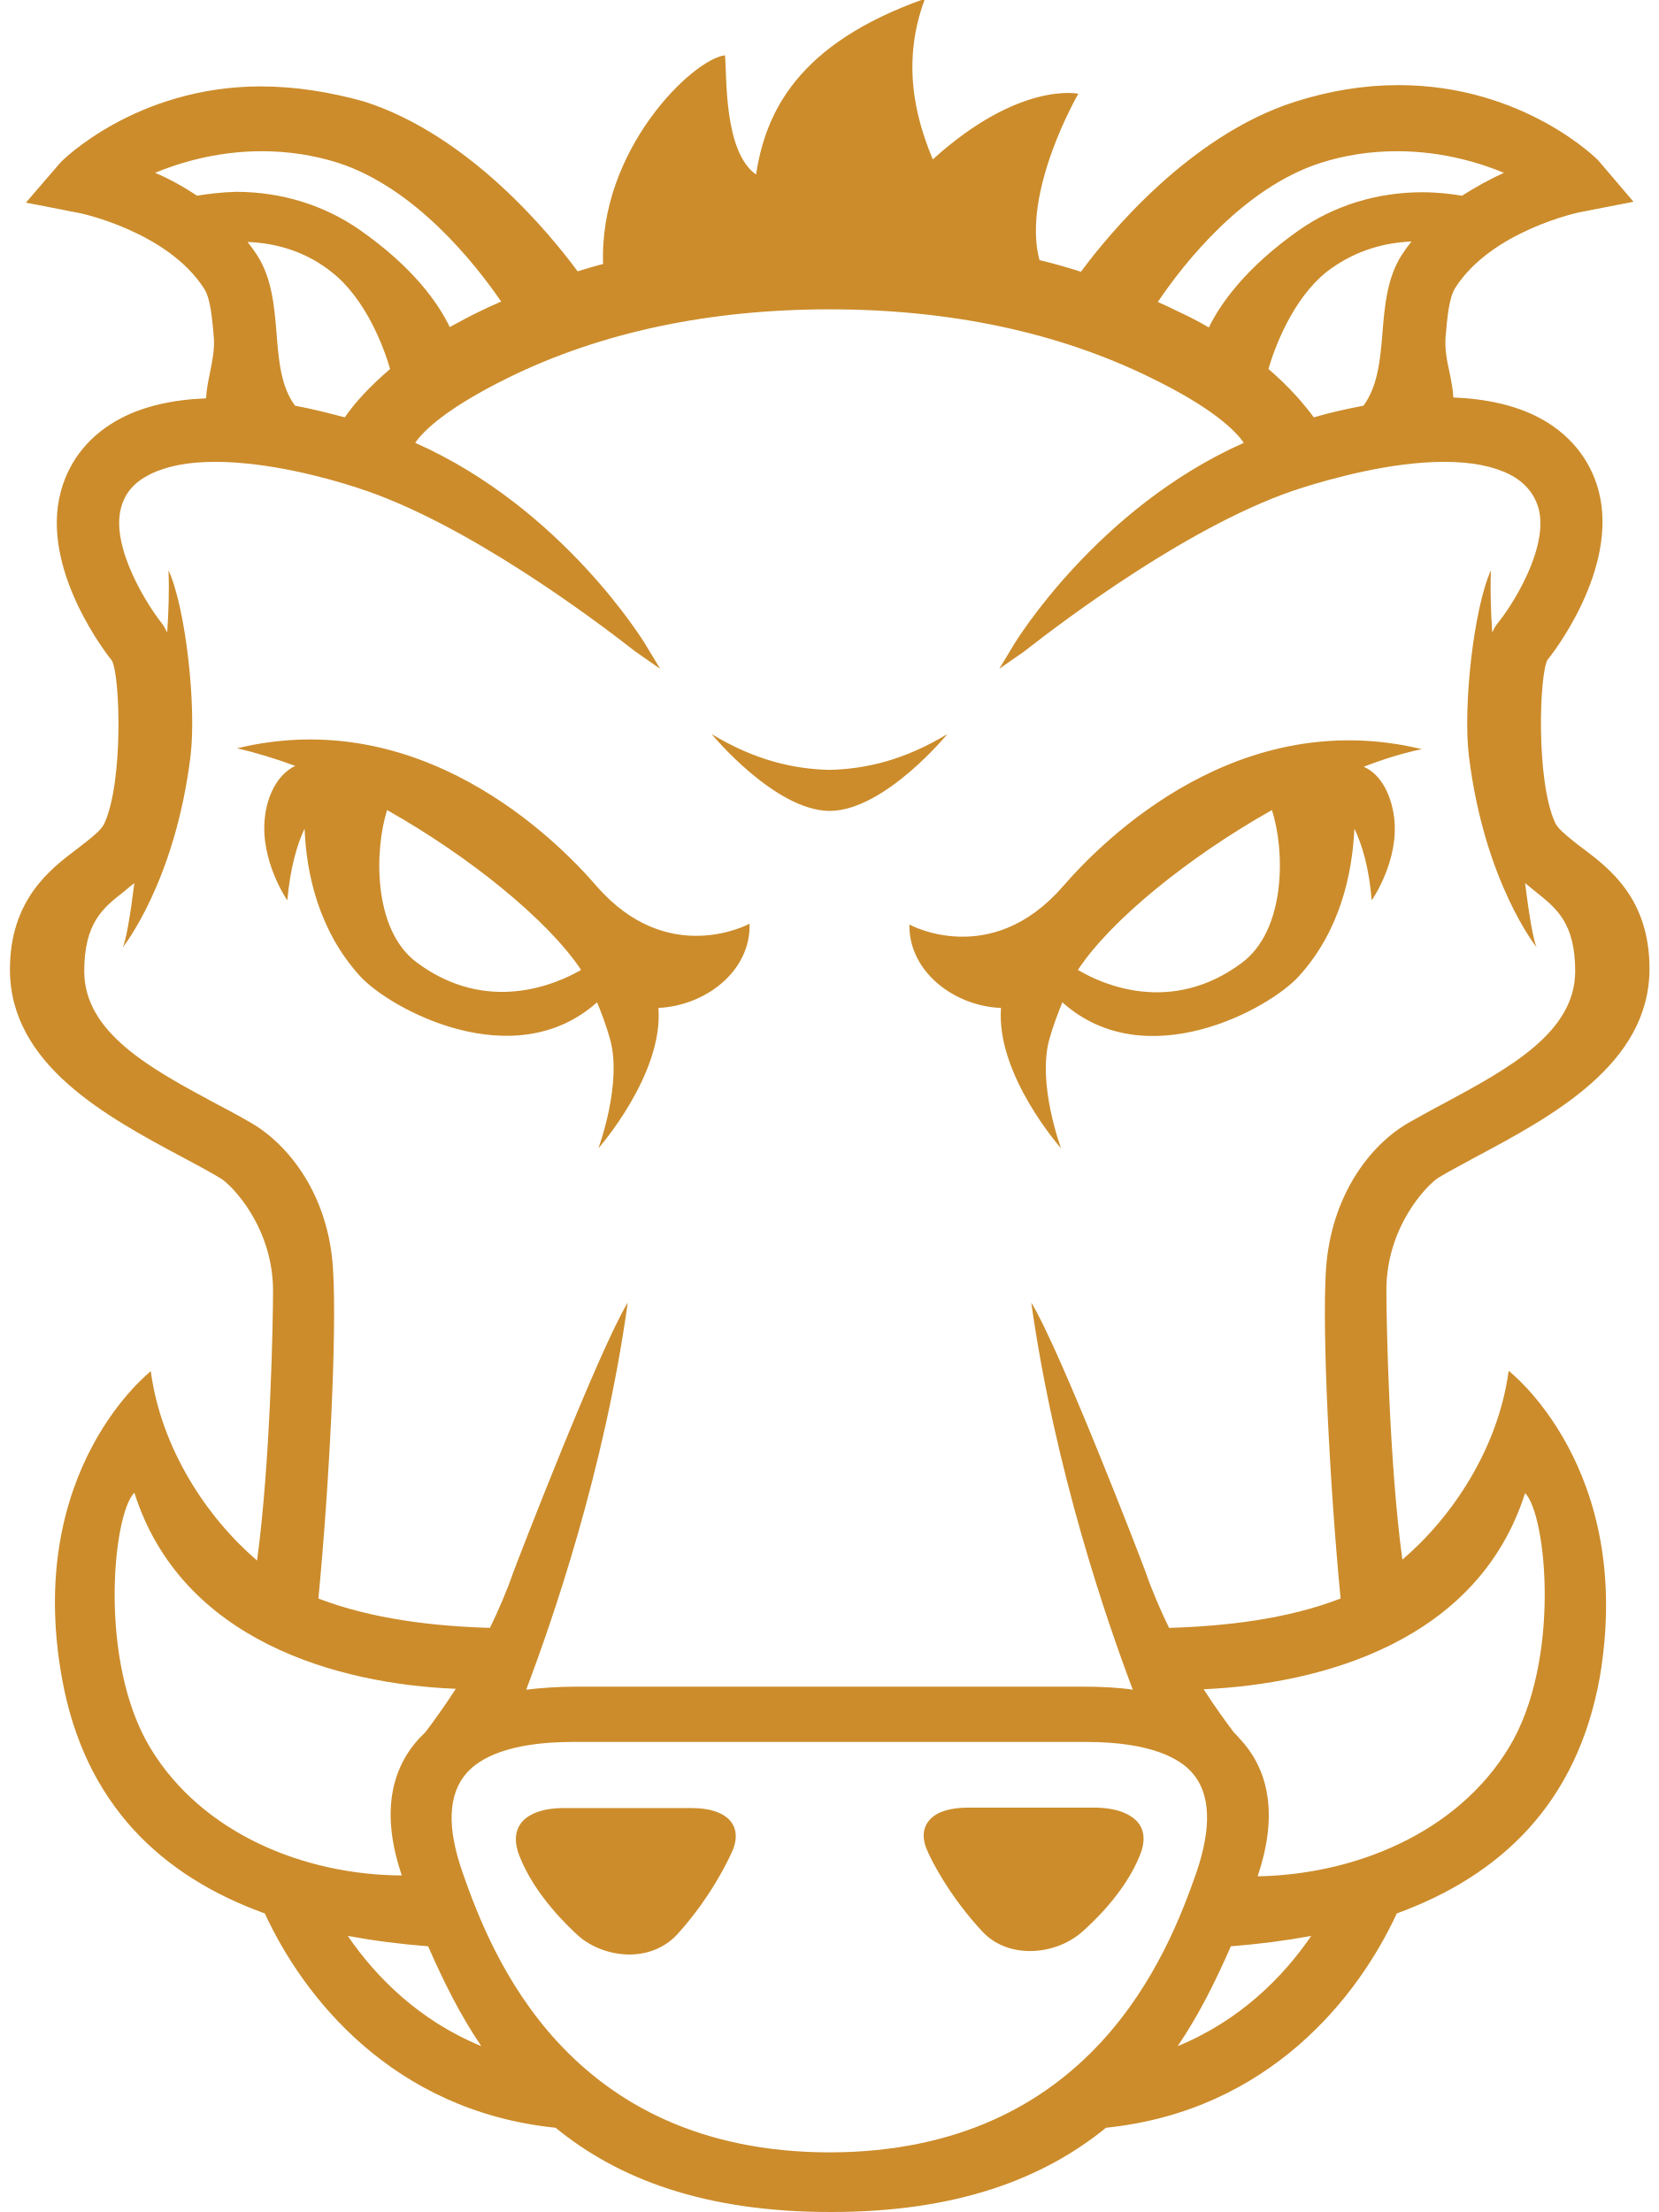
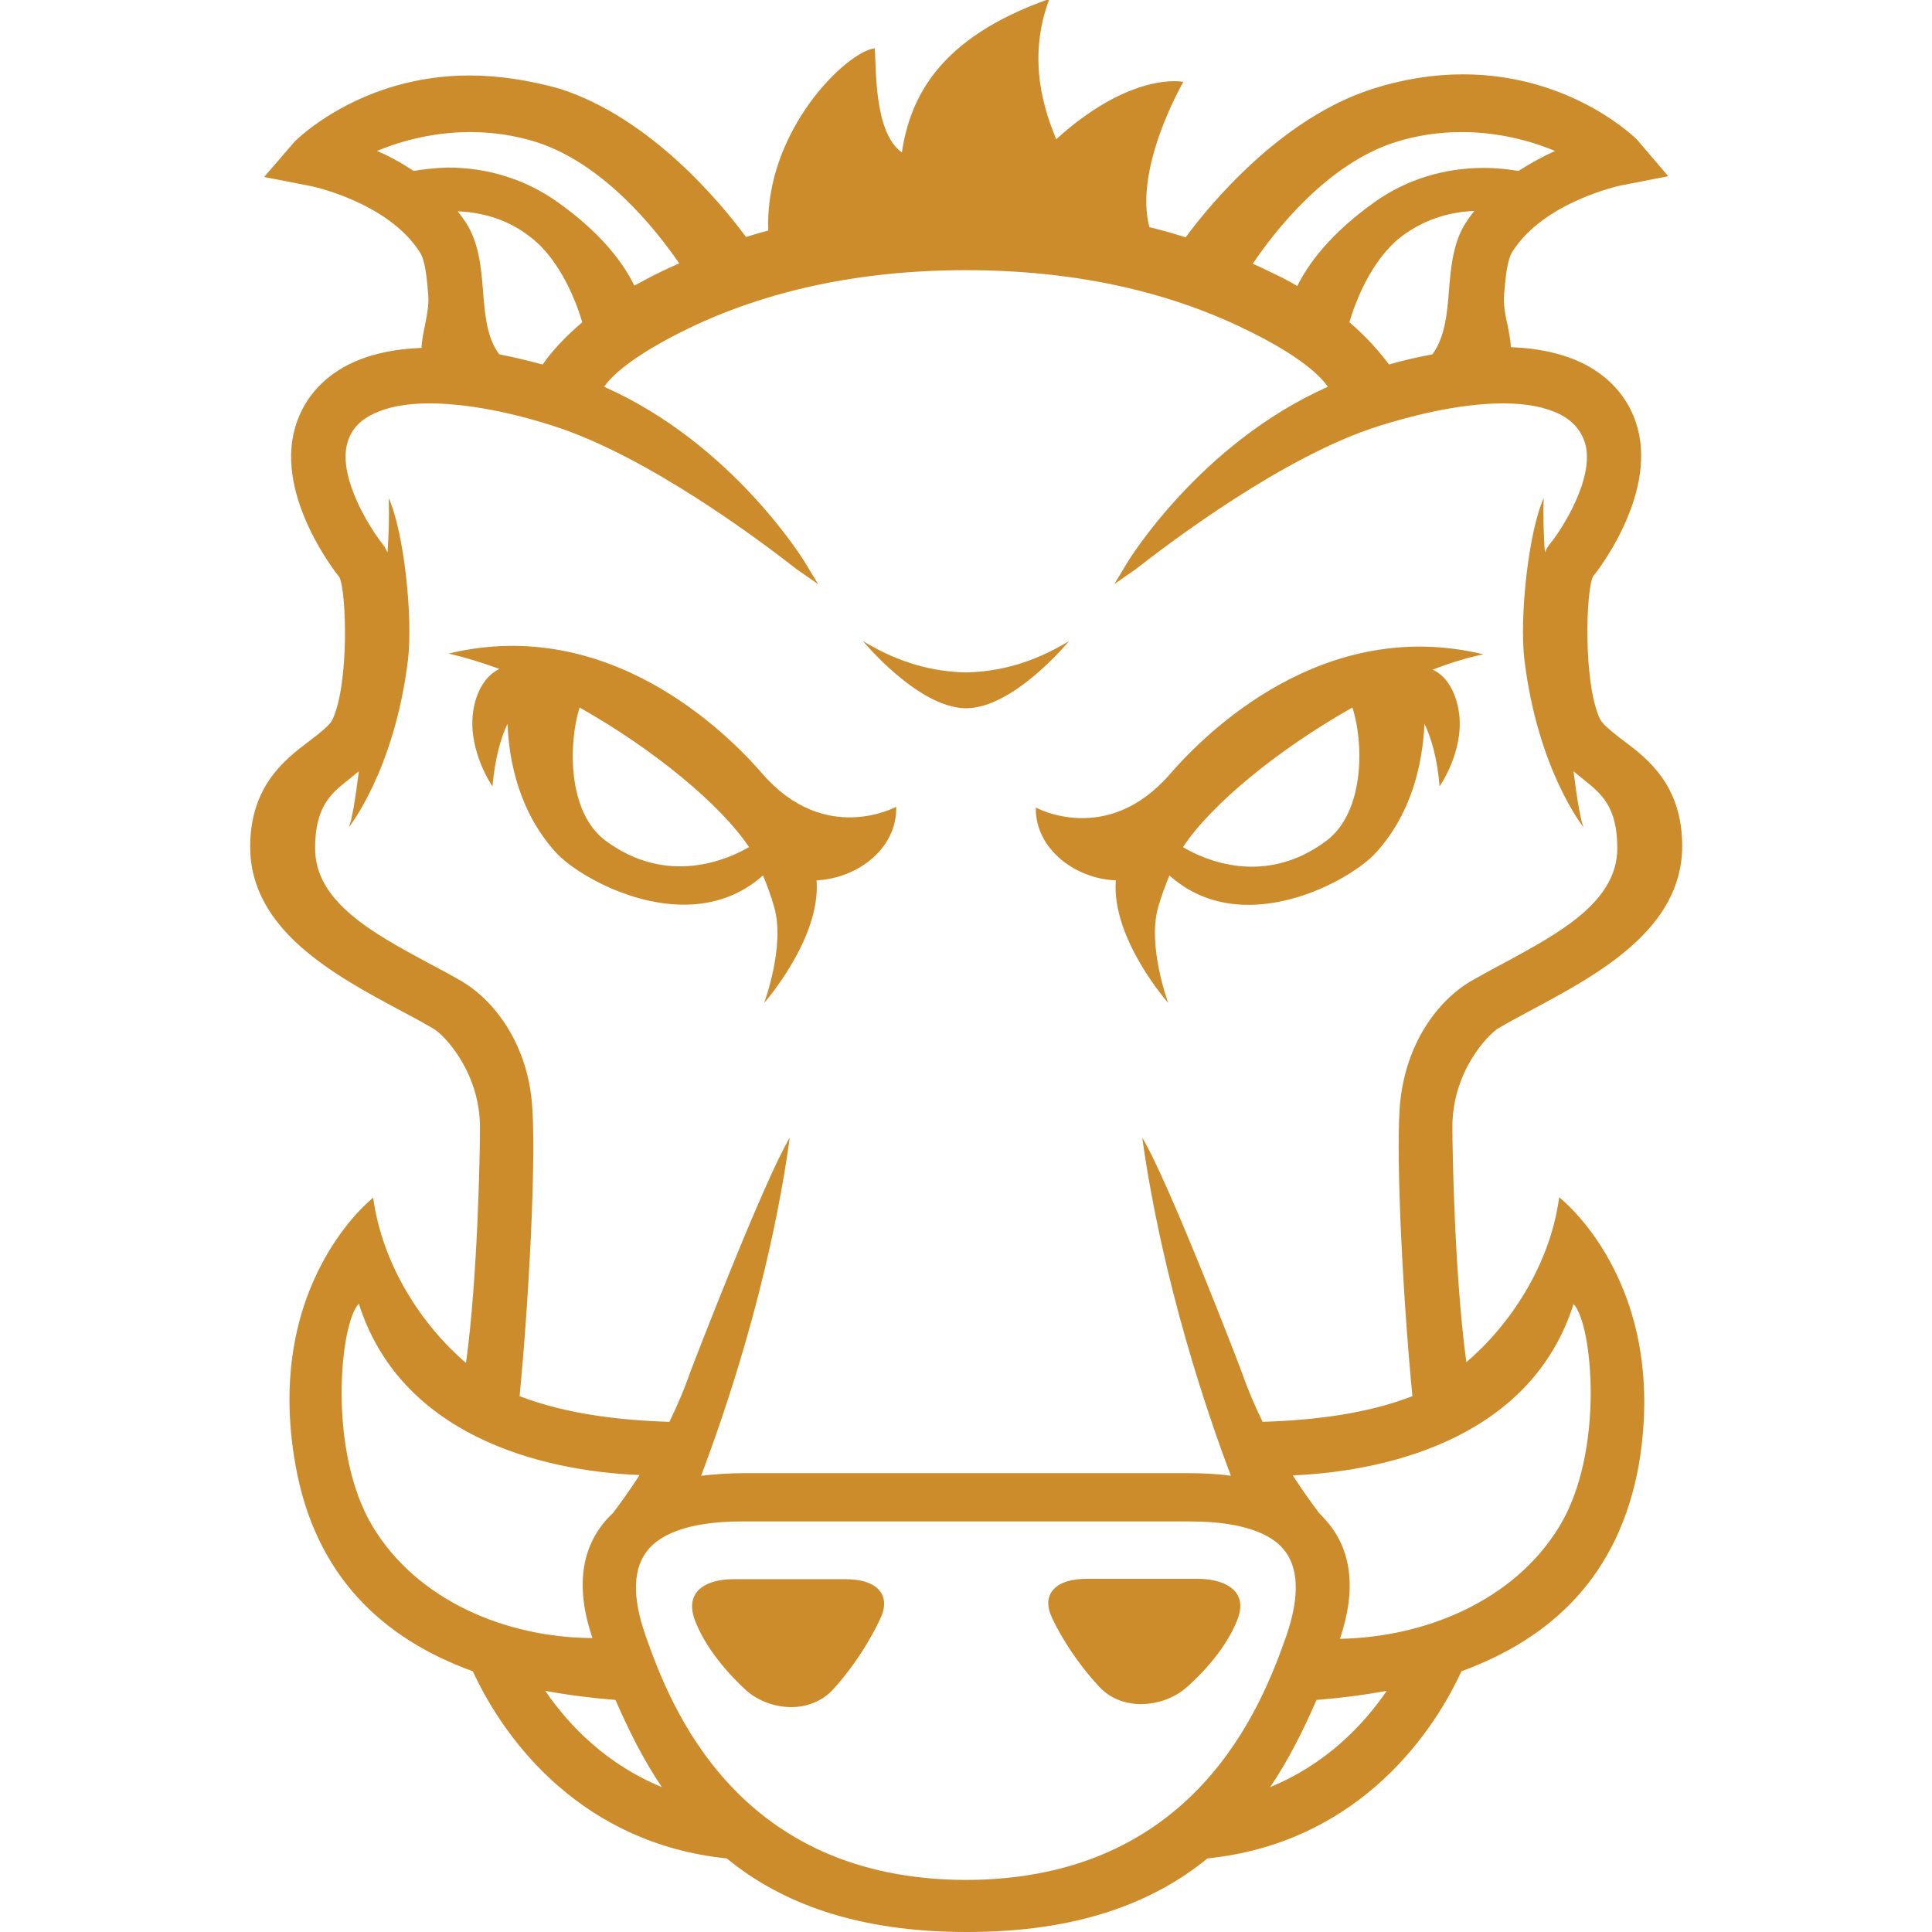
- <svg xmlns="http://www.w3.org/2000/svg" viewBox="0 0 384 512">
+ <svg xmlns="http://www.w3.org/2000/svg" width="32px" height="32px" viewBox="0 0 384 512">
  <path d="M61.3 189.3c-1.1 10 5.2 19.1 5.2 19.1.7-7.5 2.2-12.8 4-16.6.4 10.3 3.2 23.5 12.8 34.1 6.9 7.6 35.6 23.3 54.9 6.1 1 2.4 2.1 5.3 3 8.5 2.9 10.3-2.7 25.3-2.7 25.3s15.1-17.1 13.9-32.5c10.8-.5 21.4-8.4 21.1-19.5 0 0-18.9 10.4-35.5-8.8-9.7-11.2-40.9-42-83.1-31.8 4.3 1 8.9 2.4 13.5 4.1h-.1c-4.2 2-6.5 7.1-7 12zm28.3-1.8c19.5 11 37.4 25.7 44.9 37-5.7 3.3-21.7 10.4-38-1.7-10.3-7.6-9.8-26.2-6.9-35.3zm142.1 45.8c-1.2 15.5 13.9 32.5 13.9 32.5s-5.6-15-2.7-25.3c.9-3.2 2-6 3-8.5 19.3 17.3 48 1.5 54.8-6.1 9.6-10.6 12.3-23.8 12.8-34.1 1.8 3.8 3.4 9.1 4 16.6 0 0 6.4-9.1 5.2-19.1-.6-5-2.9-10-7-11.8h-.1c4.6-1.8 9.2-3.2 13.5-4.1-42.3-10.2-73.4 20.6-83.1 31.8-16.7 19.2-35.5 8.8-35.5 8.8-.2 10.9 10.4 18.9 21.2 19.3zm62.7-45.8c3 9.1 3.4 27.7-7 35.4-16.3 12.1-32.2 5-37.9 1.6 7.5-11.4 25.4-26 44.9-37zM160 418.5h-29.4c-5.5 0-8.2 1.6-9.5 2.9-1.9 2-2.2 4.7-.9 8.1 3.5 9.1 11.4 16.5 13.7 18.6 3.1 2.7 7.5 4.3 11.8 4.3 4.4 0 8.3-1.7 11-4.6 7.5-8.2 11.9-17.1 13-19.8.6-1.5 1.3-4.5-.9-6.8-1.8-1.8-4.7-2.7-8.8-2.7zm189.2-101.2c-2.4 17.9-13 33.8-24.6 43.7-3.1-22.7-3.7-55.5-3.7-62.4 0-14.7 9.5-24.5 12.2-26.1 2.5-1.5 5.4-3 8.3-4.6 18-9.6 40.4-21.6 40.4-43.7 0-16.2-9.3-23.2-15.4-27.8-.8-.6-1.5-1.1-2.2-1.7-2.1-1.7-3.7-3-4.3-4.4-4.4-9.8-3.6-34.2-1.7-37.6.6-.6 16.7-20.9 11.8-39.2-2-7.4-6.9-13.3-14.1-17-5.3-2.7-11.9-4.2-19.5-4.5-.1-2-.5-3.9-.9-5.9-.6-2.6-1.1-5.3-.9-8.1.4-4.7.8-9 2.2-11.3 8.4-13.3 28.8-17.6 29-17.6l12.3-2.4-8.1-9.5c-.1-.2-17.3-17.5-46.3-17.5-7.9 0-16 1.3-24.1 3.9-24.2 7.8-42.9 30.5-49.4 39.3-3.1-1-6.3-1.9-9.6-2.7-4.2-15.8 9-38.5 9-38.5s-13.6-3-33.7 15.2c-2.6-6.5-8.1-20.5-1.8-37.2C184.6 10.1 177.2 26 175 40.4c-7.6-5.4-6.7-23.1-7.2-27.6-7.5.9-29.2 21.9-28.2 48.3-2 .5-3.9 1.1-5.9 1.7-6.5-8.8-25.1-31.5-49.4-39.3-7.9-2.2-16-3.5-23.9-3.5-29 0-46.1 17.3-46.3 17.5L6 46.9l12.3 2.4c.2 0 20.6 4.3 29 17.6 1.4 2.2 1.8 6.6 2.2 11.3.2 2.8-.4 5.5-.9 8.1-.4 1.9-.8 3.9-.9 5.9-7.7.3-14.2 1.8-19.5 4.5-7.2 3.7-12.1 9.6-14.1 17-5 18.2 11.2 38.5 11.8 39.2 1.9 3.4 2.7 27.8-1.7 37.6-.6 1.4-2.2 2.7-4.3 4.4-.7.5-1.4 1.1-2.2 1.7-6.1 4.6-15.4 11.7-15.4 27.8 0 22.1 22.4 34.1 40.4 43.7 3 1.6 5.8 3.1 8.3 4.6 2.7 1.6 12.2 11.4 12.2 26.1 0 6.9-.6 39.7-3.7 62.4-11.6-9.9-22.2-25.9-24.6-43.8 0 0-29.2 22.6-20.6 70.8 5.2 29.5 23.2 46.1 47 54.7 8.8 19.1 29.4 45.7 67.3 49.6C143 504.3 163 512 192.2 512h.2c29.1 0 49.1-7.7 63.6-19.5 37.9-3.9 58.5-30.5 67.3-49.6 23.8-8.7 41.7-25.2 47-54.7 8.2-48.4-21.1-70.9-21.1-70.9zM305.7 37.7c5.6-1.8 11.6-2.7 17.7-2.7 11 0 19.9 3 24.7 5-3.1 1.4-6.4 3.2-9.7 5.3-2.4-.4-5.6-.8-9.2-.8-10.5 0-20.5 3.1-28.7 8.9-12.3 8.7-18 16.9-20.7 22.4-2.2-1.3-4.5-2.5-7.1-3.7-1.6-.8-3.1-1.5-4.7-2.2 6.1-9.1 19.9-26.5 37.7-32.2zm21 18.2c-.8 1-1.6 2.1-2.3 3.2-3.3 5.2-3.9 11.6-4.4 17.8-.5 6.4-1.1 12.5-4.4 17-4.2.8-8.1 1.7-11.5 2.7-2.3-3.1-5.6-7-10.5-11.2 1.4-4.8 5.5-16.1 13.5-22.5 5.6-4.3 12.2-6.7 19.6-7zM45.6 45.3c-3.3-2.2-6.6-4-9.7-5.3 4.8-2 13.7-5 24.7-5 6.1 0 12 .9 17.7 2.7 17.8 5.8 31.6 23.2 37.7 32.1-1.6.7-3.2 1.4-4.8 2.2-2.5 1.2-4.9 2.5-7.1 3.7-2.6-5.4-8.3-13.7-20.7-22.4-8.3-5.8-18.2-8.9-28.8-8.9-3.4.1-6.6.5-9 .9zm44.7 40.1c-4.9 4.2-8.3 8-10.5 11.2-3.4-.9-7.3-1.9-11.5-2.7C65 89.5 64.5 83.4 64 77c-.5-6.2-1.1-12.6-4.4-17.8-.7-1.1-1.5-2.2-2.3-3.2 7.4.3 14 2.6 19.5 7 8 6.3 12.1 17.6 13.5 22.4zM58.1 259.9c-2.7-1.6-5.6-3.1-8.4-4.6-14.9-8-30.2-16.3-30.2-30.5 0-11.1 4.3-14.6 8.9-18.2l.5-.4c.7-.6 1.4-1.2 2.2-1.8-.9 7.2-1.9 13.3-2.7 14.9 0 0 12.1-15 15.7-44.3 1.4-11.5-1.1-34.3-5.1-43 .2 4.9 0 9.8-.3 14.4-.4-.8-.8-1.6-1.3-2.2-3.2-4-11.8-17.5-9.4-26.6.9-3.5 3.1-6 6.7-7.8 3.8-1.9 8.8-2.9 15.1-2.9 12.3 0 25.9 3.7 32.9 6 25.1 8 55.4 30.9 64.1 37.7.2.2.4.3.4.3l5.6 3.9-3.5-5.8c-.2-.3-19.1-31.4-53.2-46.5 2-2.9 7.4-8.1 21.6-15.1 21.4-10.5 46.5-15.8 74.3-15.8 27.9 0 52.9 5.3 74.3 15.8 14.2 6.9 19.6 12.2 21.6 15.1-34 15.1-52.9 46.2-53.1 46.5l-3.5 5.8 5.6-3.9s.2-.1.4-.3c8.7-6.8 39-29.8 64.1-37.7 7-2.2 20.6-6 32.9-6 6.3 0 11.3 1 15.1 2.9 3.5 1.8 5.7 4.4 6.7 7.8 2.5 9.1-6.1 22.6-9.4 26.6-.5.6-.9 1.3-1.3 2.2-.3-4.6-.5-9.5-.3-14.4-4 8.8-6.5 31.5-5.1 43 3.6 29.3 15.7 44.3 15.7 44.3-.8-1.6-1.8-7.7-2.7-14.9.7.6 1.5 1.2 2.2 1.8l.5.4c4.6 3.7 8.9 7.1 8.9 18.2 0 14.2-15.4 22.5-30.2 30.5-2.9 1.5-5.7 3.1-8.4 4.6-8.7 5-18 16.7-19.1 34.2-.9 14.6.9 49.9 3.4 75.9-12.4 4.8-26.7 6.4-39.7 6.8-2-4.1-3.9-8.5-5.5-13.1-.7-2-19.6-51.1-26.4-62.2 5.5 39 17.5 73.7 23.5 89.6-3.5-.5-7.3-.7-11.7-.7h-117c-4.4 0-8.3.3-11.7.7 6-15.9 18.1-50.6 23.5-89.6-6.8 11.2-25.7 60.3-26.4 62.2-1.6 4.6-3.5 9-5.5 13.1-13-.4-27.2-2-39.7-6.8 2.5-26 4.3-61.2 3.4-75.9-.9-17.4-10.3-29.2-19-34.2zM34.8 404.6c-12.1-20-8.7-54.1-3.7-59.1 10.9 34.4 47.2 44.3 74.4 45.4-2.7 4.2-5.2 7.6-7 10l-1.4 1.4c-7.2 7.8-8.6 18.5-4.1 31.8-22.7-.1-46.3-9.8-58.2-29.5zm45.7 43.5c6 1.1 12.2 1.9 18.6 2.4 3.5 8 7.4 15.9 12.3 23.1-14.4-5.9-24.4-16-30.9-25.5zM192 498.2c-60.6-.1-78.3-45.8-84.9-64.7-3.7-10.5-3.4-18.2.9-23.1 2.9-3.3 9.5-7.2 24.6-7.2h118.8c15.1 0 21.8 3.9 24.6 7.2 4.2 4.8 4.5 12.6.9 23.1-6.6 18.8-24.3 64.6-84.9 64.7zm80.6-24.6c4.9-7.2 8.8-15.1 12.3-23.1 6.4-.5 12.6-1.3 18.6-2.4-6.5 9.5-16.5 19.6-30.9 25.5zm76.6-69c-12 19.7-35.6 29.3-58.1 29.7 4.5-13.3 3.1-24.1-4.1-31.8-.4-.5-.9-1-1.4-1.5-1.8-2.4-4.3-5.8-7-10 27.2-1.2 63.5-11 74.4-45.4 5 5 8.4 39.1-3.8 59zM191.9 187.7h.2c12.7-.1 27.2-17.8 27.2-17.8-9.9 6-18.8 8.1-27.3 8.3-8.5-.2-17.4-2.3-27.3-8.3 0 0 14.5 17.6 27.2 17.8zm61.7 230.7h-29.4c-4.2 0-7.2.9-8.9 2.7-2.2 2.3-1.5 5.2-.9 6.7 1 2.6 5.5 11.3 13 19.3 2.7 2.9 6.6 4.5 11 4.5s8.7-1.6 11.8-4.2c2.3-2 10.2-9.2 13.7-18.1 1.3-3.3 1-6-.9-7.9-1.3-1.3-4-2.9-9.4-3z" fill="#cc8c2b" class="fill-000000" />
</svg>
